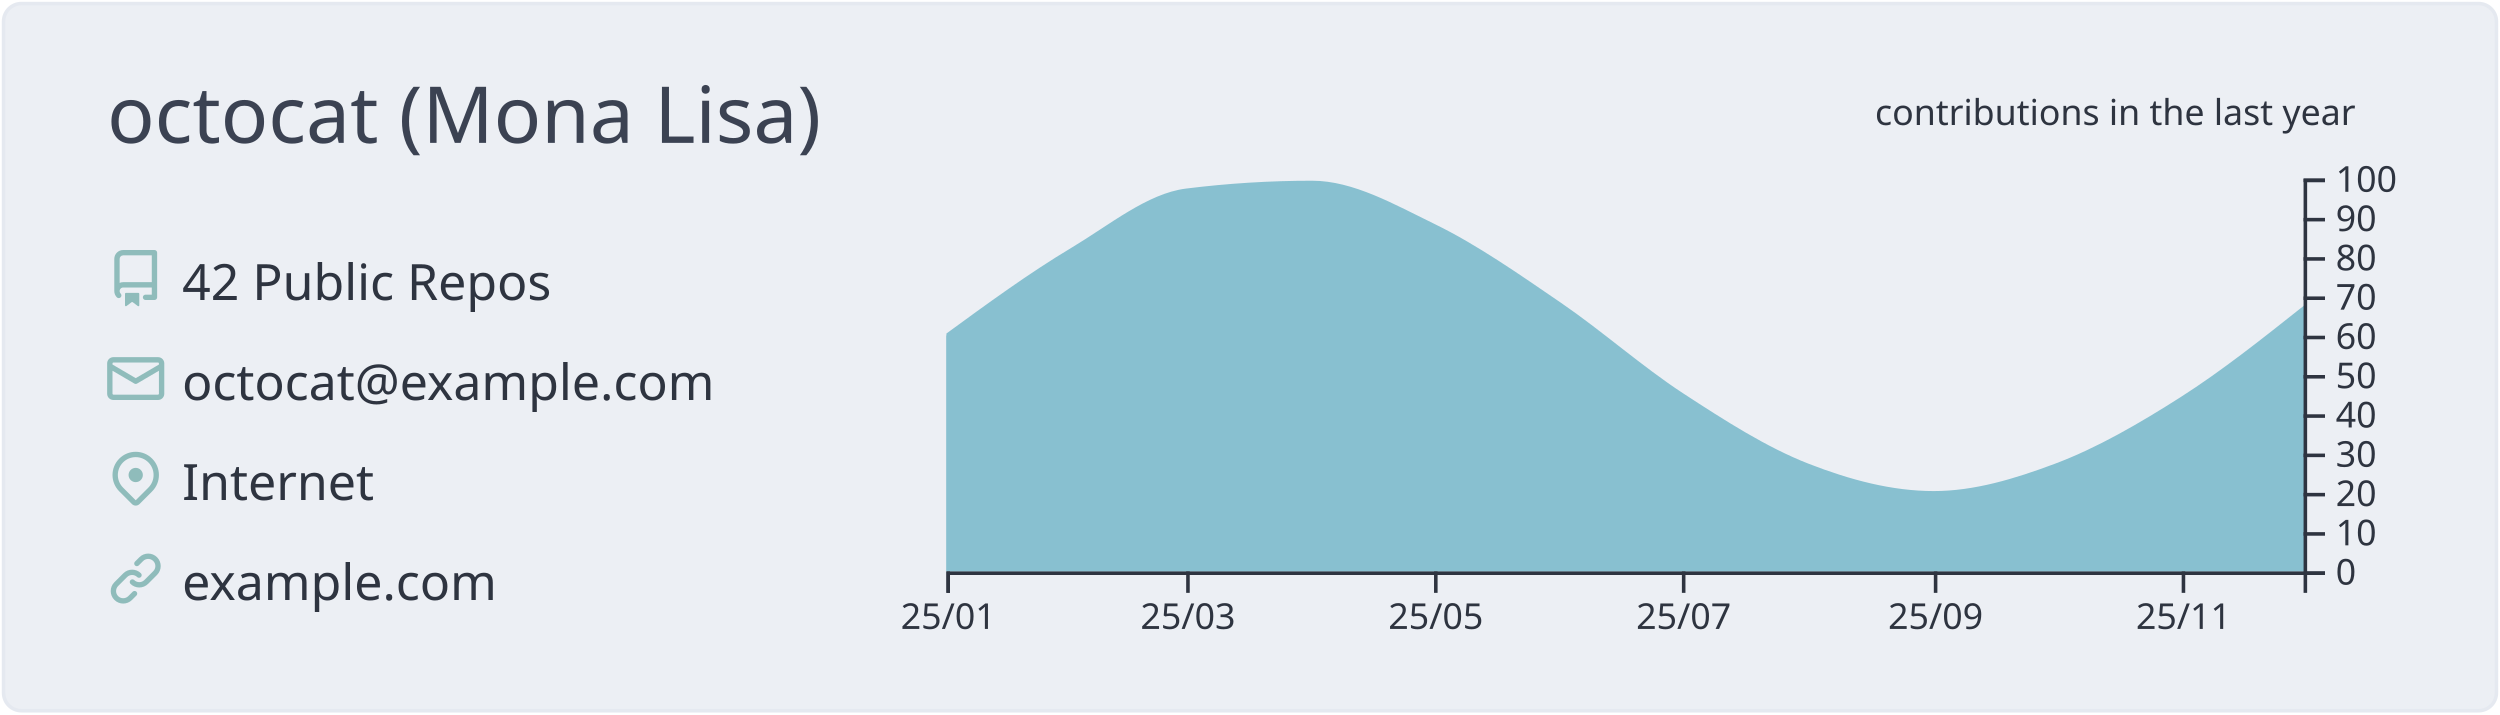
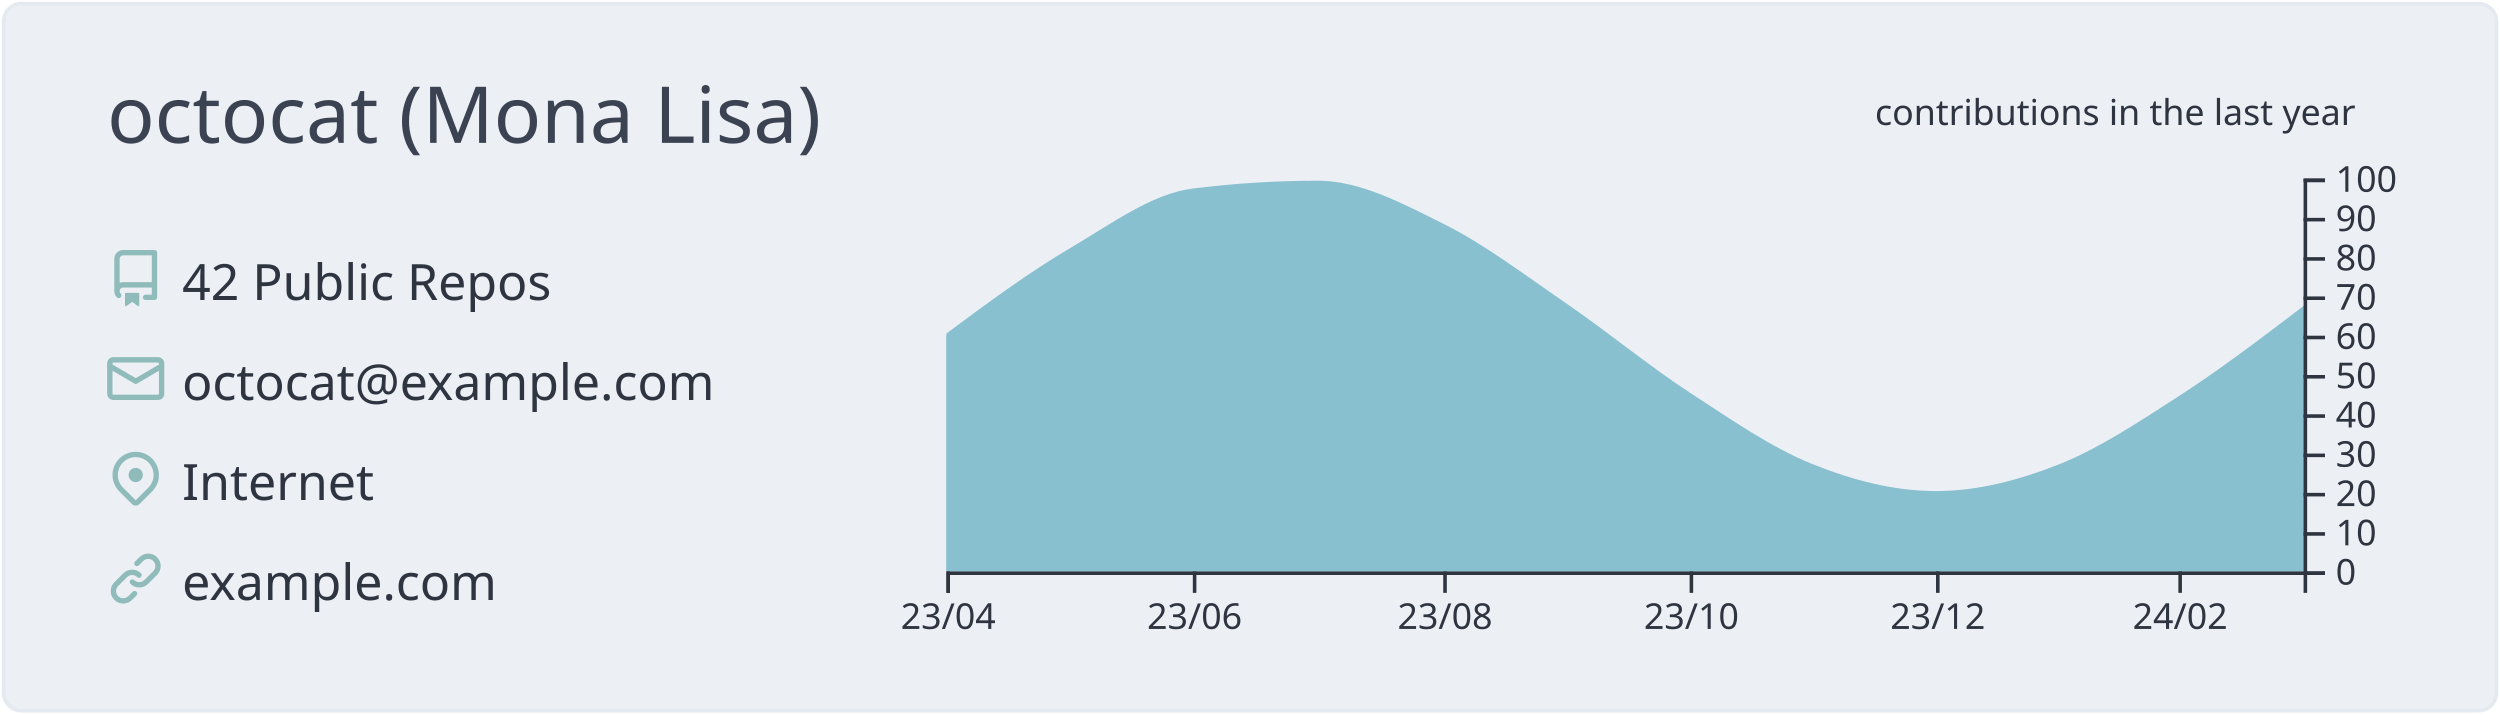
<svg xmlns="http://www.w3.org/2000/svg" width="700" height="200" viewBox="0 0 700 200">
  <style>* {
          font-family: 'Segoe UI', Ubuntu, "Helvetica Neue", Sans-Serif
        }</style>
  <g class="gpsc-root">
    <rect x="1" y="1" rx="5" ry="5" height="99%" width="99.714%" stroke="#e5e9f0" stroke-width="1" fill="#eceff4" stroke-opacity="1" />
    <text x="30" y="40" class="gpsc-item" style="--gpsc-i: 0; font-size: 22px; fill: #3b4252;">octocat (Mona Lisa)</text>
    <g transform="translate(0,40)">
      <g transform="translate(30,30)">
        <g class="gpsc-item" style="--gpsc-i: 0;">
          <g transform="translate(0,0)" width="14" height="14" fill="#8fbcbb">
            <path fill-rule="evenodd" d="M2 2.5A2.5 2.5 0 014.5 0h8.75a.75.75 0 01.75.75v12.5a.75.75 0 01-.75.75h-2.5a.75.75 0 110-1.5h1.75v-2h-8a1 1 0 00-.714 1.7.75.75 0 01-1.072 1.05A2.495 2.495 0 012 11.5v-9zm10.5-1V9h-8c-.356 0-.694.074-1 .208V2.5a1 1 0 011-1h8zM5 12.25v3.25a.25.25 0 00.4.2l1.45-1.087a.25.25 0 01.3 0L8.6 15.7a.25.25 0 00.4-.2v-3.25a.25.25 0 00-.25-.25h-3.5a.25.25 0 00-.25.25z" />
          </g>
        </g>
        <g class="gpsc-item" style="--gpsc-i: 1;">
          <g transform="translate(0,28)" width="14" height="14" fill="#8fbcbb">
            <path fill-rule="evenodd" d="M1.75 2A1.75 1.75 0 000 3.75v.736a.75.75 0 000 .027v7.737C0 13.216.784 14 1.75 14h12.5A1.75 1.75 0 0016 12.25v-8.5A1.75 1.75 0 0014.25 2H1.75zM14.5 4.07v-.32a.25.25 0 00-.25-.25H1.75a.25.25 0 00-.25.25v.32L8 7.88l6.5-3.81zm-13 1.74v6.441c0 .138.112.25.25.25h12.5a.25.25 0 00.25-.25V5.809L8.38 9.397a.75.75 0 01-.76 0L1.5 5.809z" />
          </g>
        </g>
        <g class="gpsc-item" style="--gpsc-i: 2;">
          <g transform="translate(0,56)" width="14" height="14" fill="#8fbcbb">
            <path fill-rule="evenodd" d="M11.536 3.464a5 5 0 010 7.072L8 14.07l-3.536-3.535a5 5 0 117.072-7.072v.001zm1.06 8.132a6.5 6.5 0 10-9.192 0l3.535 3.536a1.5 1.5 0 002.122 0l3.535-3.536zM8 9a2 2 0 100-4 2 2 0 000 4z" />
          </g>
        </g>
        <g class="gpsc-item" style="--gpsc-i: 3;">
          <g transform="translate(0,84)" width="14" height="14" fill="#8fbcbb">
            <path fill-rule="evenodd" d="M7.775 3.275a.75.75 0 001.06 1.06l1.25-1.25a2 2 0 112.83 2.83l-2.5 2.5a2 2 0 01-2.83 0 .75.75 0 00-1.06 1.06 3.5 3.5 0 004.95 0l2.5-2.5a3.5 3.5 0 00-4.95-4.95l-1.25 1.25zm-4.69 9.64a2 2 0 010-2.83l2.5-2.5a2 2 0 012.83 0 .75.75 0 001.06-1.06 3.5 3.5 0 00-4.95 0l-2.5 2.5a3.5 3.5 0 004.95 4.95l1.25-1.25a.75.75 0 00-1.06-1.06l-1.25 1.25a2 2 0 01-2.83 0z" />
          </g>
        </g>
        <text x="21" y="14" class="gpsc-item" style="--gpsc-i: 0; fill: #2e3440; font-size: 14px;">42 Public Repos</text>
        <text x="21" y="42" class="gpsc-item" style="--gpsc-i: 1; fill: #2e3440; font-size: 14px;">octocat@example.com</text>
        <text x="21" y="70" class="gpsc-item" style="--gpsc-i: 2; fill: #2e3440; font-size: 14px;">Internet</text>
        <text x="21" y="98" class="gpsc-item" style="--gpsc-i: 3; fill: #2e3440; font-size: 14px;">example.com</text>
      </g>
      <g color="#88c0d0" transform="translate(295,10)">
        <clipPath id="gpsc-reveal-clip">
          <rect class="gpsc-reveal" x="-30" y="0" width="410" height="110" style="--gpsc-w: 410px; --gpsc-i: 4;" />
        </clipPath>
        <g clip-path="url(#gpsc-reveal-clip)" class="gpsc-chart" style="--gpsc-i: 4;">
-           <path transform="translate(-30,0)" stroke="#88c0d0" fill="#88c0d0" opacity="1" d="M0,44C11.756,35.414,23.513,26.828,35.269,19.8C45.888,13.452,56.507,4.625,67.126,3.3C78.882,1.833,90.639,1.1,102.395,1.1C113.772,1.1,125.15,7.66,136.527,13.2C148.283,18.925,160.04,27.165,171.796,35.2C183.174,42.976,194.551,53.073,205.928,60.5C217.685,68.175,229.441,75.717,241.198,80.3C252.954,84.883,264.711,88,276.467,88C287.844,88,299.222,84.571,310.599,80.3C322.355,75.887,334.112,69.094,345.868,61.6C357.246,54.348,368.623,45.324,380,36.3L380,110C368.623,110,357.246,110,345.868,110C334.112,110,322.355,110,310.599,110C299.222,110,287.844,110,276.467,110C264.711,110,252.954,110,241.198,110C229.441,110,217.685,110,205.928,110C194.551,110,183.174,110,171.796,110C160.04,110,148.283,110,136.527,110C125.15,110,113.772,110,102.395,110C90.639,110,78.882,110,67.126,110C56.507,110,45.888,110,35.269,110C23.513,110,11.756,110,0,110Z" />
+           <path transform="translate(-30,0)" stroke="#88c0d0" fill="#88c0d0" opacity="1" d="M0,44C11.687,35.328,23.373,26.655,35.06,19.8C46.369,13.166,57.679,4.719,68.988,3.3C80.675,1.833,92.361,1.1,104.048,1.1C115.734,1.1,127.421,7.365,139.107,13.2C150.417,18.846,161.726,27.459,173.036,35.2C184.722,43.199,196.409,52.887,208.095,60.5C219.405,67.868,230.714,75.724,242.024,80.3C253.71,85.028,265.397,88,277.083,88C288.77,88,300.456,84.983,312.143,80.3C323.075,75.919,334.008,68.634,344.94,61.6C356.627,54.081,368.313,45.191,380,36.3L380,110C368.313,110,356.627,110,344.94,110C334.008,110,323.075,110,312.143,110C300.456,110,288.77,110,277.083,110C265.397,110,253.71,110,242.024,110C230.714,110,219.405,110,208.095,110C196.409,110,184.722,110,173.036,110C161.726,110,150.417,110,139.107,110C127.421,110,115.734,110,104.048,110C92.361,110,80.675,110,68.988,110C57.679,110,46.369,110,35.06,110C23.373,110,11.687,110,0,110Z" />
        </g>
        <g color="#2e3440" transform="translate(-30,110)" fill="none" font-size="10" font-family="sans-serif" text-anchor="middle">
          <path class="domain" stroke="currentColor" d="M0.5,6V0.5H380.5V6" />
          <g class="tick" opacity="1" transform="translate(0.5,0)">
            <line stroke="currentColor" y2="6" />
-             <text fill="currentColor" y="9" dy="0.71em">25/01</text>
+             <text fill="currentColor" y="9" dy="0.71em">23/04</text>
          </g>
-           <g class="tick" opacity="1" transform="translate(67.62575,0)">
+           <g class="tick" opacity="1" transform="translate(69.4881,0)">
            <line stroke="currentColor" y2="6" />
-             <text fill="currentColor" y="9" dy="0.71em">25/03</text>
+             <text fill="currentColor" y="9" dy="0.71em">23/06</text>
          </g>
-           <g class="tick" opacity="1" transform="translate(137.0269,0)">
+           <g class="tick" opacity="1" transform="translate(139.6071,0)">
            <line stroke="currentColor" y2="6" />
-             <text fill="currentColor" y="9" dy="0.71em">25/05</text>
+             <text fill="currentColor" y="9" dy="0.71em">23/08</text>
          </g>
-           <g class="tick" opacity="1" transform="translate(206.4281,0)">
+           <g class="tick" opacity="1" transform="translate(208.5952,0)">
            <line stroke="currentColor" y2="6" />
-             <text fill="currentColor" y="9" dy="0.71em">25/07</text>
+             <text fill="currentColor" y="9" dy="0.71em">23/10</text>
          </g>
-           <g class="tick" opacity="1" transform="translate(276.9671,0)">
+           <g class="tick" opacity="1" transform="translate(277.5833,0)">
            <line stroke="currentColor" y2="6" />
-             <text fill="currentColor" y="9" dy="0.71em">25/09</text>
+             <text fill="currentColor" y="9" dy="0.71em">23/12</text>
          </g>
-           <g class="tick" opacity="1" transform="translate(346.3683,0)">
+           <g class="tick" opacity="1" transform="translate(345.4405,0)">
            <line stroke="currentColor" y2="6" />
-             <text fill="currentColor" y="9" dy="0.71em">25/11</text>
+             <text fill="currentColor" y="9" dy="0.71em">24/02</text>
          </g>
        </g>
        <g color="#2e3440" transform="translate(350,0)" fill="none" font-size="10" font-family="sans-serif" text-anchor="start">
          <path class="domain" stroke="currentColor" d="M6,110.5H0.5V0.5H6" />
          <g class="tick" opacity="1" transform="translate(0,110.5)">
            <line stroke="currentColor" x2="6" />
            <text fill="currentColor" x="9" dy="0.32em">0</text>
          </g>
          <g class="tick" opacity="1" transform="translate(0,99.5)">
            <line stroke="currentColor" x2="6" />
            <text fill="currentColor" x="9" dy="0.32em">10</text>
          </g>
          <g class="tick" opacity="1" transform="translate(0,88.5)">
            <line stroke="currentColor" x2="6" />
            <text fill="currentColor" x="9" dy="0.32em">20</text>
          </g>
          <g class="tick" opacity="1" transform="translate(0,77.5)">
            <line stroke="currentColor" x2="6" />
            <text fill="currentColor" x="9" dy="0.32em">30</text>
          </g>
          <g class="tick" opacity="1" transform="translate(0,66.5)">
            <line stroke="currentColor" x2="6" />
            <text fill="currentColor" x="9" dy="0.32em">40</text>
          </g>
          <g class="tick" opacity="1" transform="translate(0,55.5)">
            <line stroke="currentColor" x2="6" />
            <text fill="currentColor" x="9" dy="0.32em">50</text>
          </g>
          <g class="tick" opacity="1" transform="translate(0,44.5)">
            <line stroke="currentColor" x2="6" />
            <text fill="currentColor" x="9" dy="0.32em">60</text>
          </g>
          <g class="tick" opacity="1" transform="translate(0,33.5)">
            <line stroke="currentColor" x2="6" />
            <text fill="currentColor" x="9" dy="0.32em">70</text>
          </g>
          <g class="tick" opacity="1" transform="translate(0,22.5)">
            <line stroke="currentColor" x2="6" />
            <text fill="currentColor" x="9" dy="0.32em">80</text>
          </g>
          <g class="tick" opacity="1" transform="translate(0,11.5)">
            <line stroke="currentColor" x2="6" />
            <text fill="currentColor" x="9" dy="0.32em">90</text>
          </g>
          <g class="tick" opacity="1" transform="translate(0,0.5)">
            <line stroke="currentColor" x2="6" />
            <text fill="currentColor" x="9" dy="0.32em">100</text>
          </g>
        </g>
        <g>
          <text y="-15" x="230" style="fill: #2e3440; font-size: 10px;">contributions in the last year</text>
        </g>
      </g>
    </g>
  </g>
</svg>
